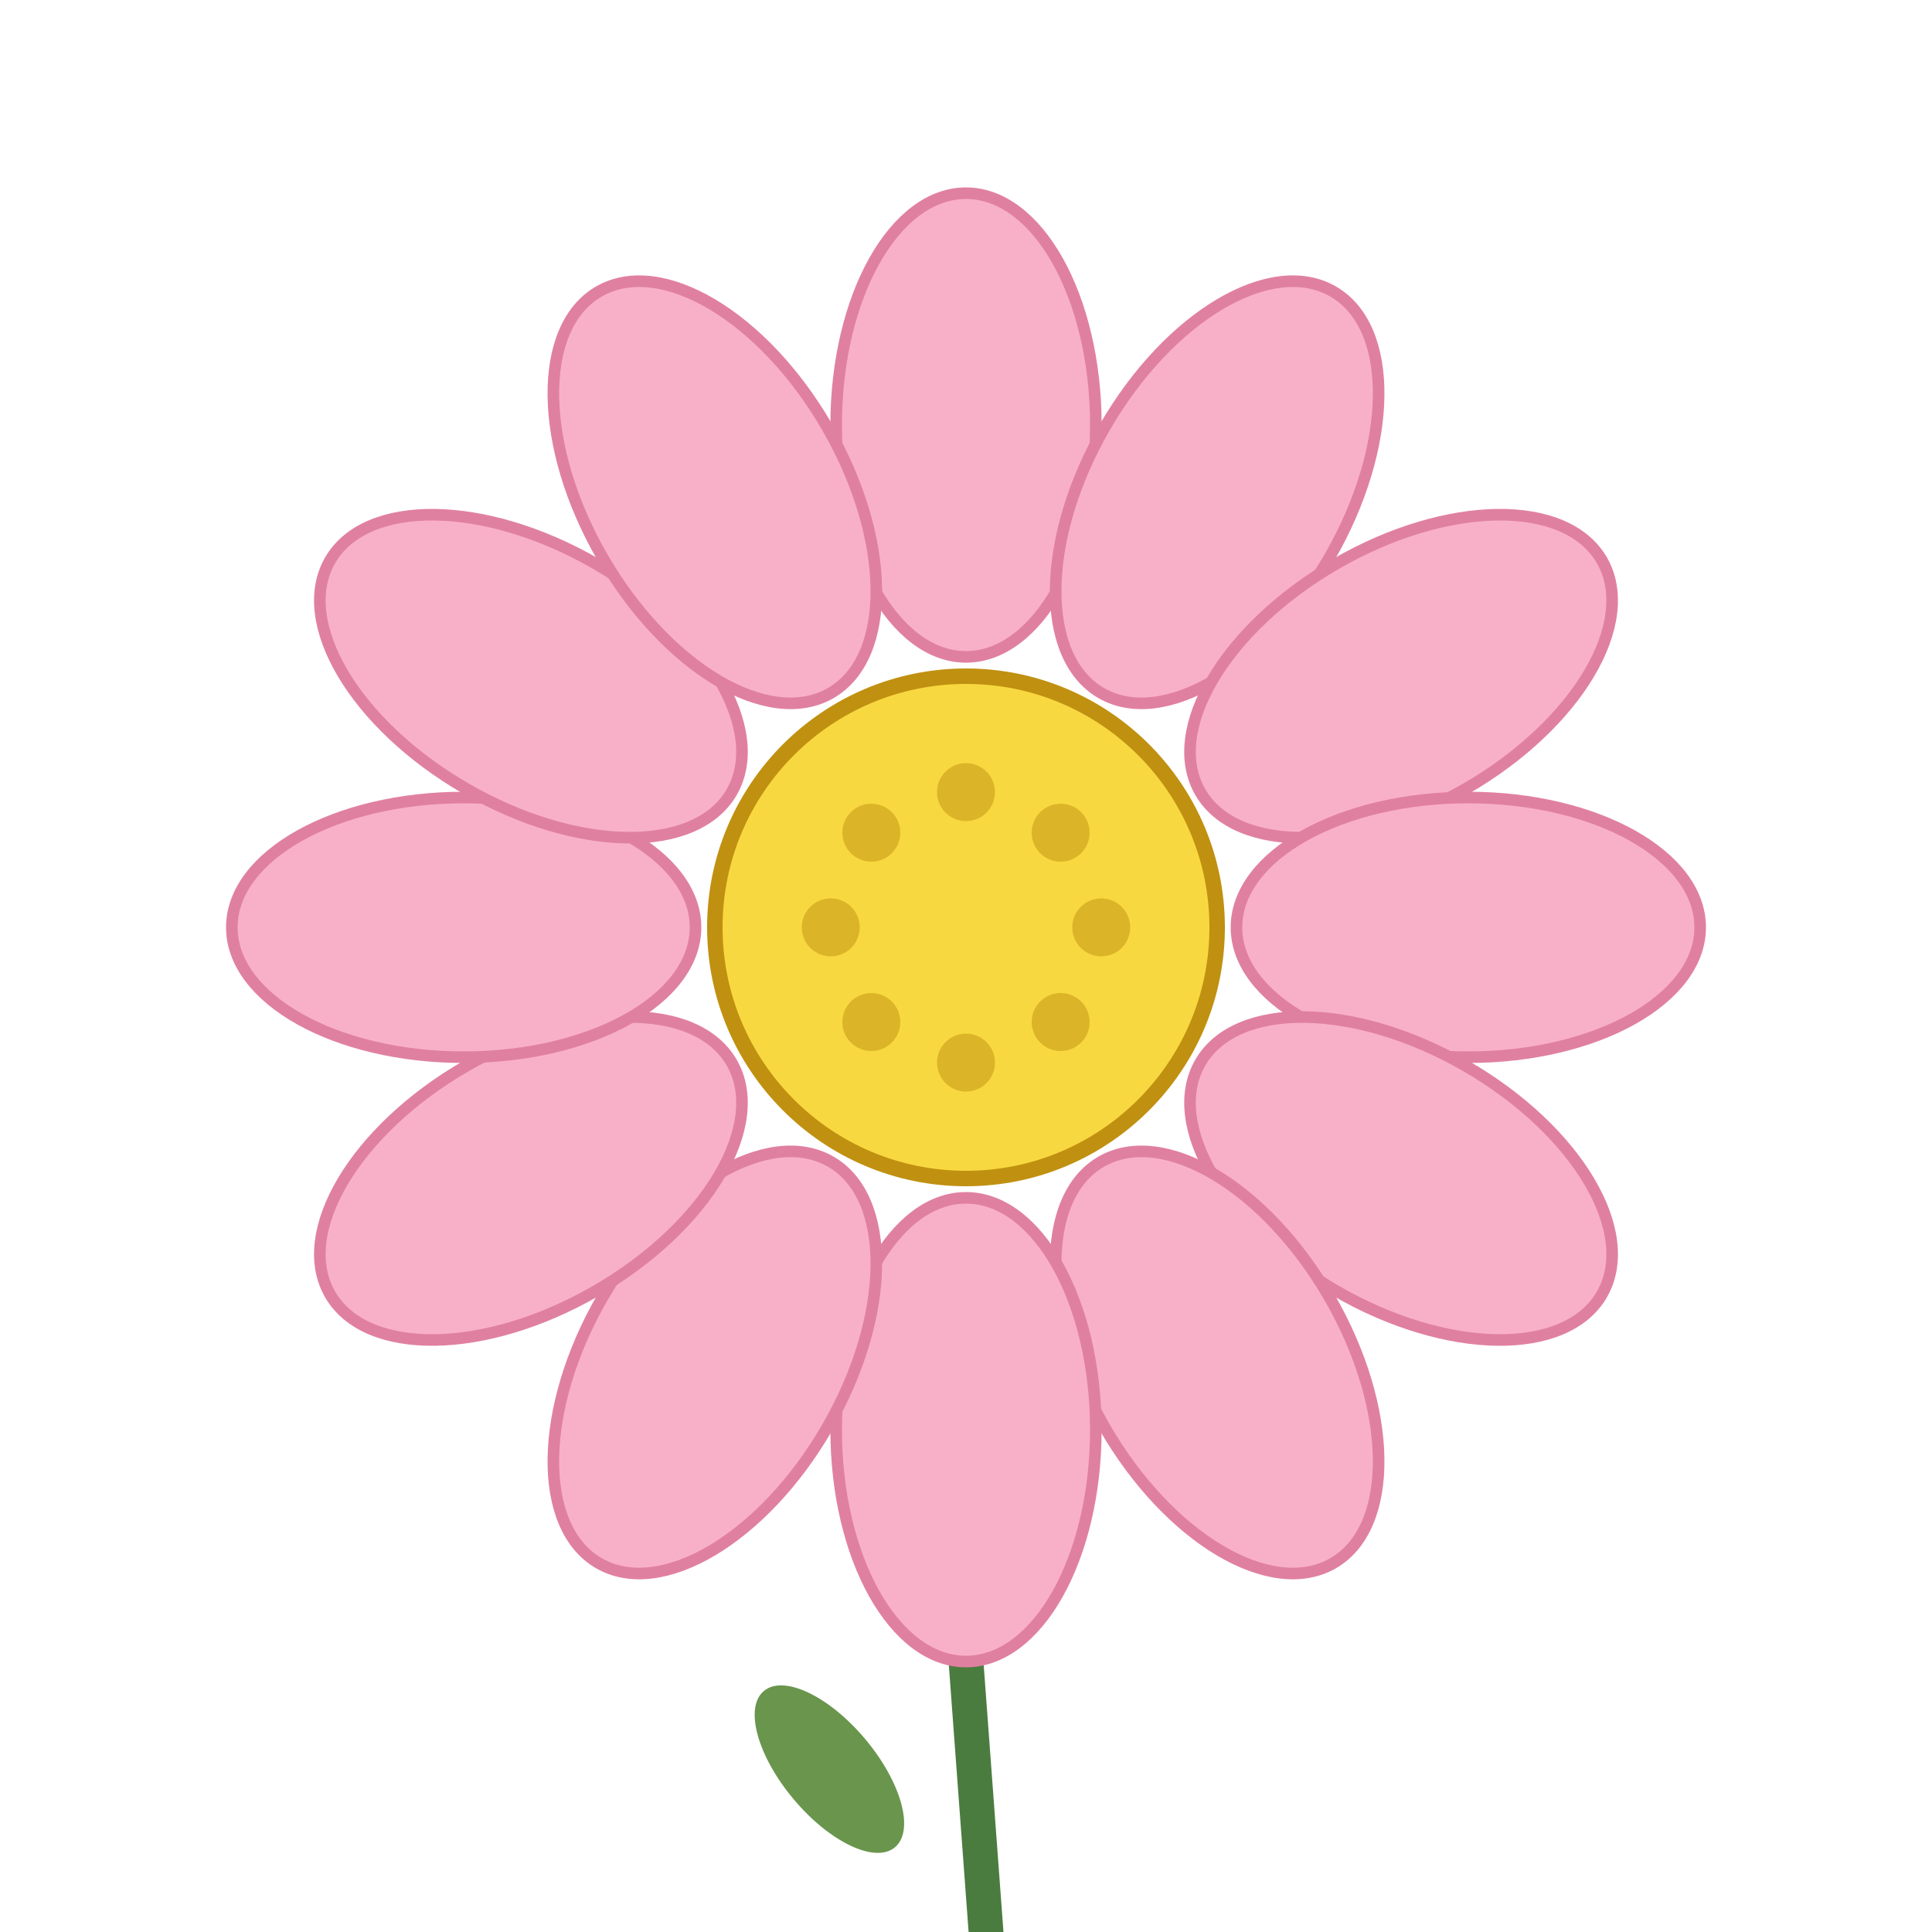
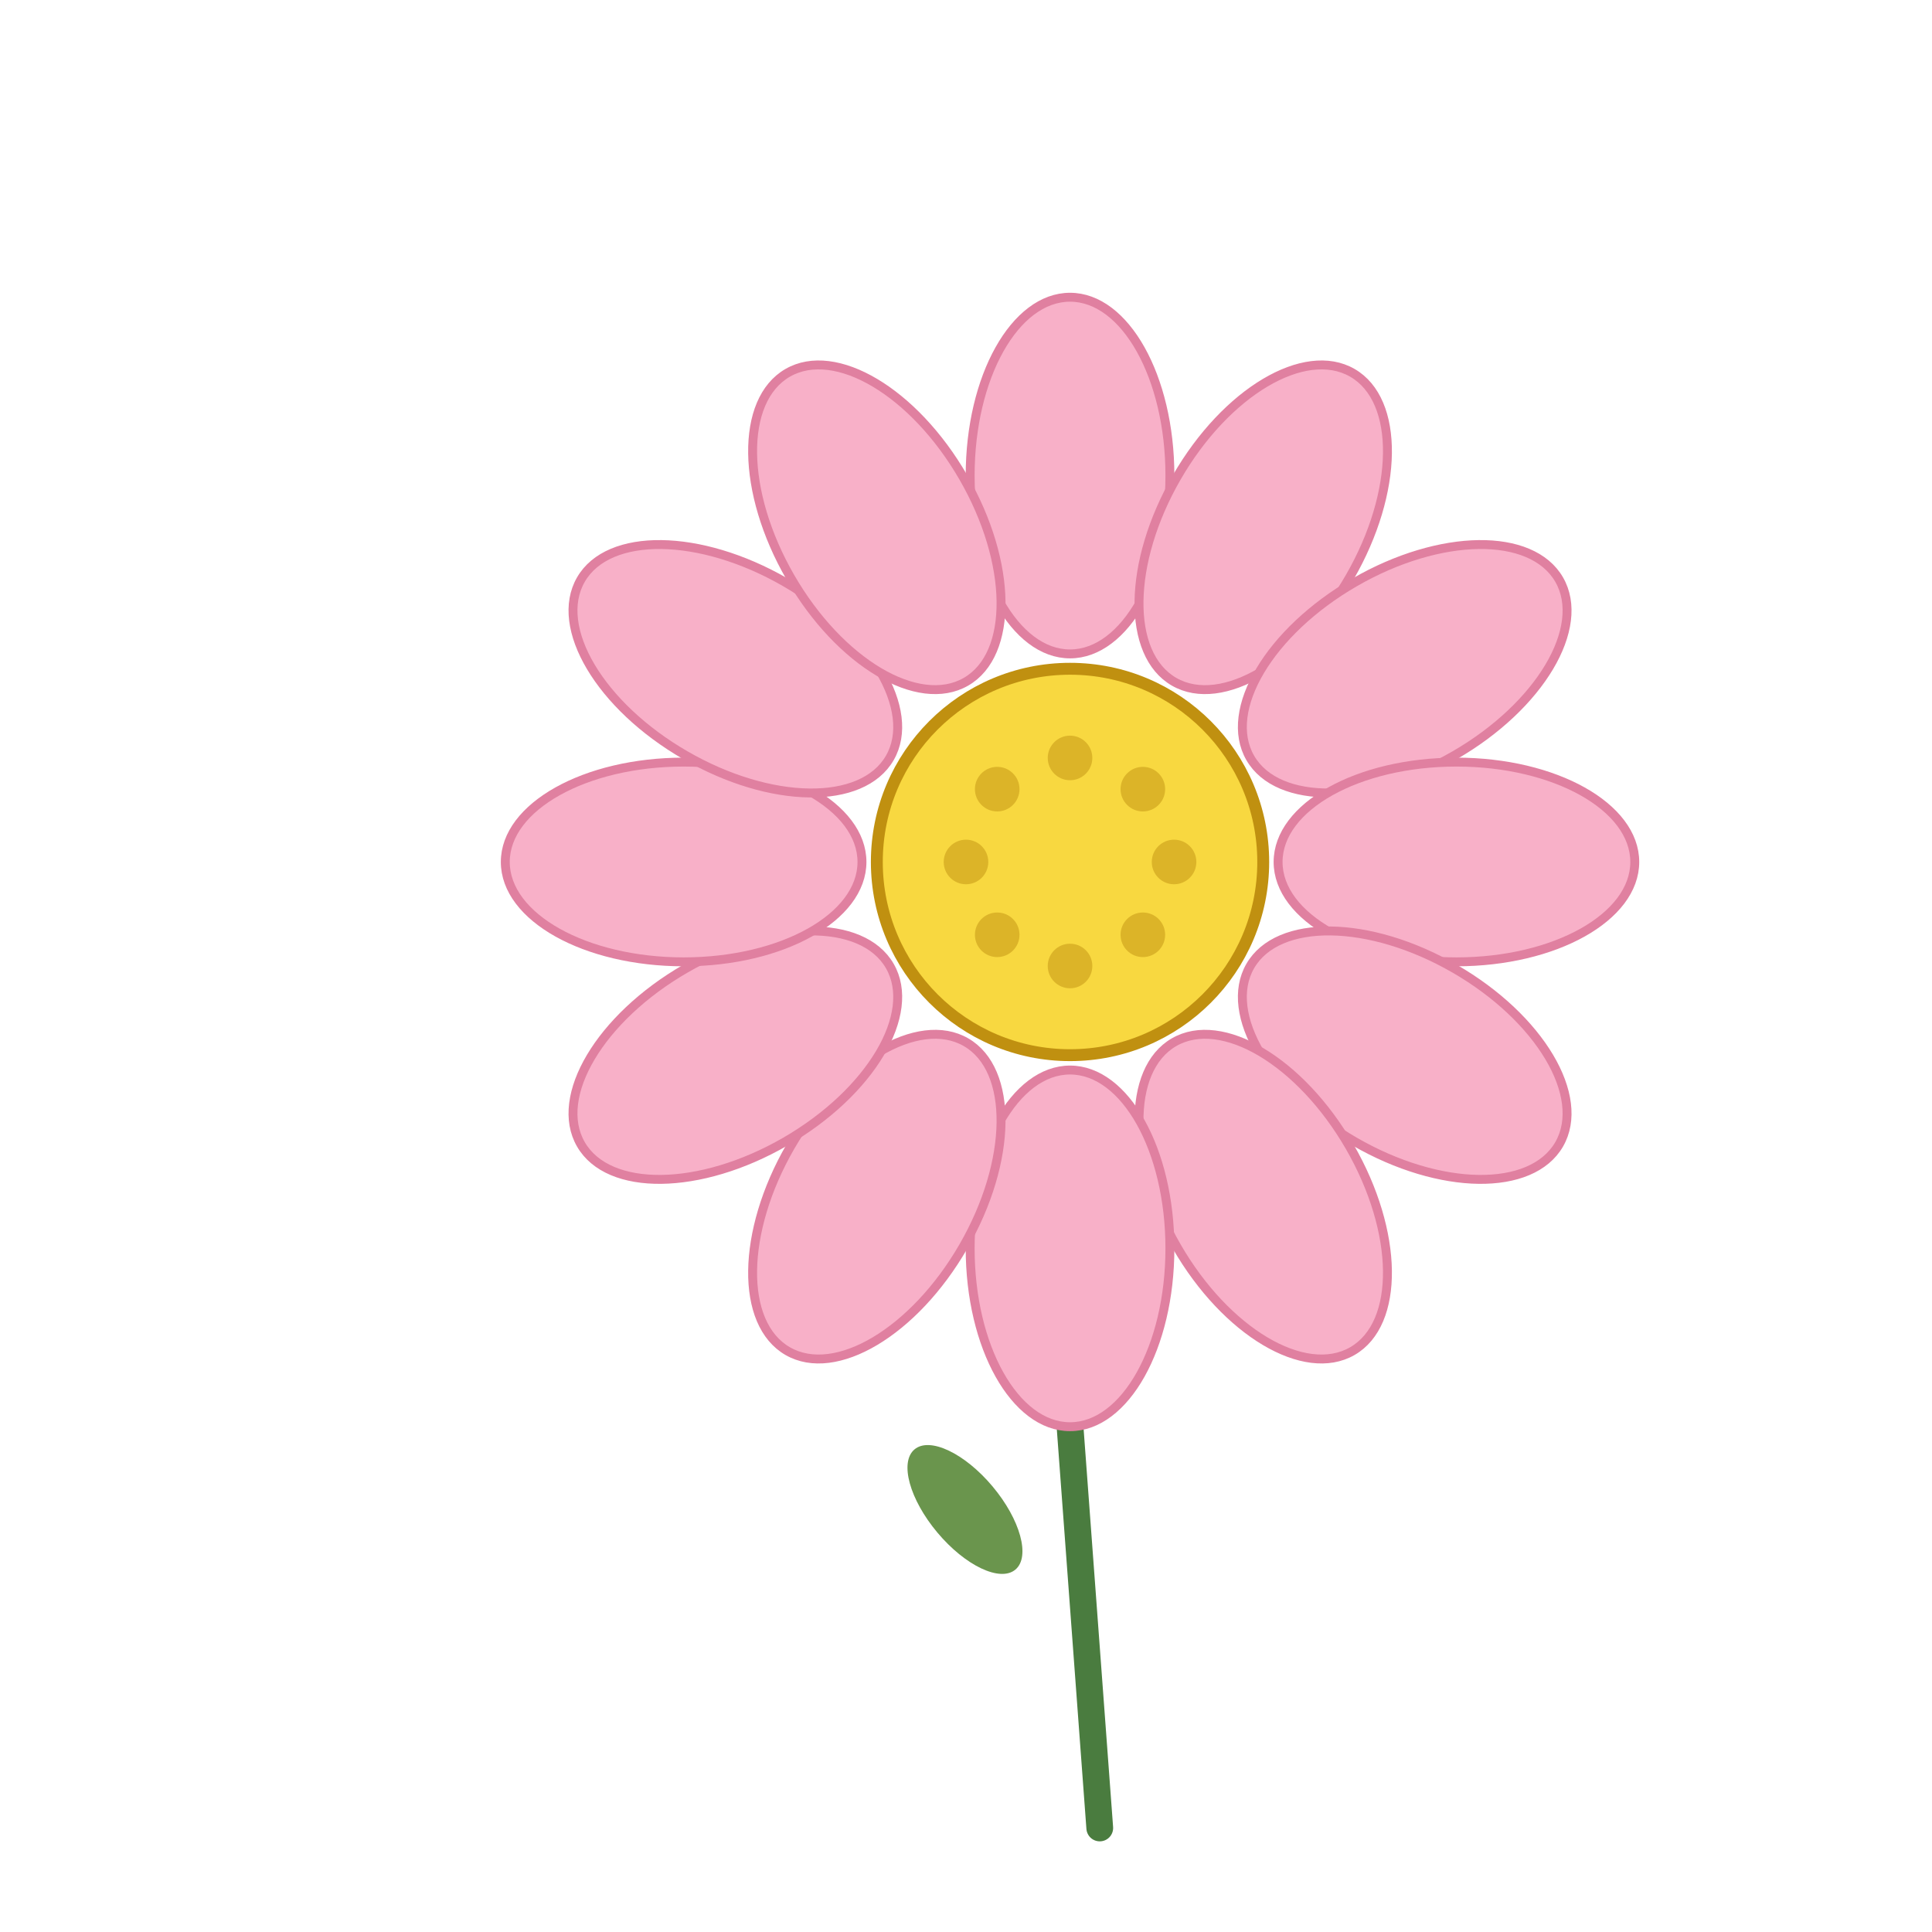
- <svg xmlns="http://www.w3.org/2000/svg" viewBox="0 0 100 100" width="100" height="100">
+ <svg xmlns="http://www.w3.org/2000/svg" viewBox="-2 -10 90 130" width="100" height="100">
  <line x1="50" y1="86" x2="52" y2="113" stroke="#4a7c3f" stroke-width="1.8" stroke-linecap="round" />
  <ellipse cx="42.93" cy="91.57" rx="2.42" ry="5.28" transform="rotate(-40.0 42.93 91.57)" fill="#5a8a3a" opacity="0.9" />
  <ellipse cx="50.00" cy="22.00" rx="6.72" ry="12.00" transform="rotate(0.0 50.00 22.00)" fill="#f8b0c8" stroke="#e080a0" stroke-width="0.6" />
  <ellipse cx="63.00" cy="25.48" rx="6.72" ry="12.00" transform="rotate(30.0 63.00 25.48)" fill="#f8b0c8" stroke="#e080a0" stroke-width="0.6" />
  <ellipse cx="72.52" cy="35.00" rx="6.72" ry="12.00" transform="rotate(60.0 72.52 35.00)" fill="#f8b0c8" stroke="#e080a0" stroke-width="0.6" />
  <ellipse cx="76.00" cy="48.00" rx="6.72" ry="12.00" transform="rotate(90.0 76.00 48.00)" fill="#f8b0c8" stroke="#e080a0" stroke-width="0.6" />
  <ellipse cx="72.52" cy="61.00" rx="6.72" ry="12.00" transform="rotate(120.0 72.52 61.00)" fill="#f8b0c8" stroke="#e080a0" stroke-width="0.6" />
  <ellipse cx="63.00" cy="70.52" rx="6.72" ry="12.00" transform="rotate(150.0 63.00 70.52)" fill="#f8b0c8" stroke="#e080a0" stroke-width="0.6" />
  <ellipse cx="50.00" cy="74.00" rx="6.72" ry="12.00" transform="rotate(180.0 50.00 74.00)" fill="#f8b0c8" stroke="#e080a0" stroke-width="0.6" />
  <ellipse cx="37.00" cy="70.52" rx="6.72" ry="12.00" transform="rotate(210.0 37.00 70.52)" fill="#f8b0c8" stroke="#e080a0" stroke-width="0.6" />
  <ellipse cx="27.48" cy="61.00" rx="6.72" ry="12.00" transform="rotate(240.0 27.48 61.00)" fill="#f8b0c8" stroke="#e080a0" stroke-width="0.6" />
  <ellipse cx="24.00" cy="48.00" rx="6.72" ry="12.00" transform="rotate(270.0 24.00 48.00)" fill="#f8b0c8" stroke="#e080a0" stroke-width="0.6" />
  <ellipse cx="27.48" cy="35.00" rx="6.72" ry="12.00" transform="rotate(300.0 27.48 35.00)" fill="#f8b0c8" stroke="#e080a0" stroke-width="0.6" />
  <ellipse cx="37.00" cy="25.48" rx="6.72" ry="12.00" transform="rotate(330.0 37.00 25.48)" fill="#f8b0c8" stroke="#e080a0" stroke-width="0.6" />
  <circle cx="50" cy="48" r="13" fill="#f8d840" stroke="#c09010" stroke-width="0.8" />
  <circle cx="57.0" cy="48.0" r="1.5" fill="#c09010" opacity="0.5" />
  <circle cx="54.9" cy="52.9" r="1.5" fill="#c09010" opacity="0.5" />
  <circle cx="50.0" cy="55.0" r="1.5" fill="#c09010" opacity="0.5" />
  <circle cx="45.1" cy="52.9" r="1.5" fill="#c09010" opacity="0.5" />
  <circle cx="43.0" cy="48.0" r="1.5" fill="#c09010" opacity="0.5" />
  <circle cx="45.1" cy="43.1" r="1.5" fill="#c09010" opacity="0.5" />
  <circle cx="50.0" cy="41.0" r="1.5" fill="#c09010" opacity="0.5" />
  <circle cx="54.9" cy="43.1" r="1.5" fill="#c09010" opacity="0.5" />
</svg>
